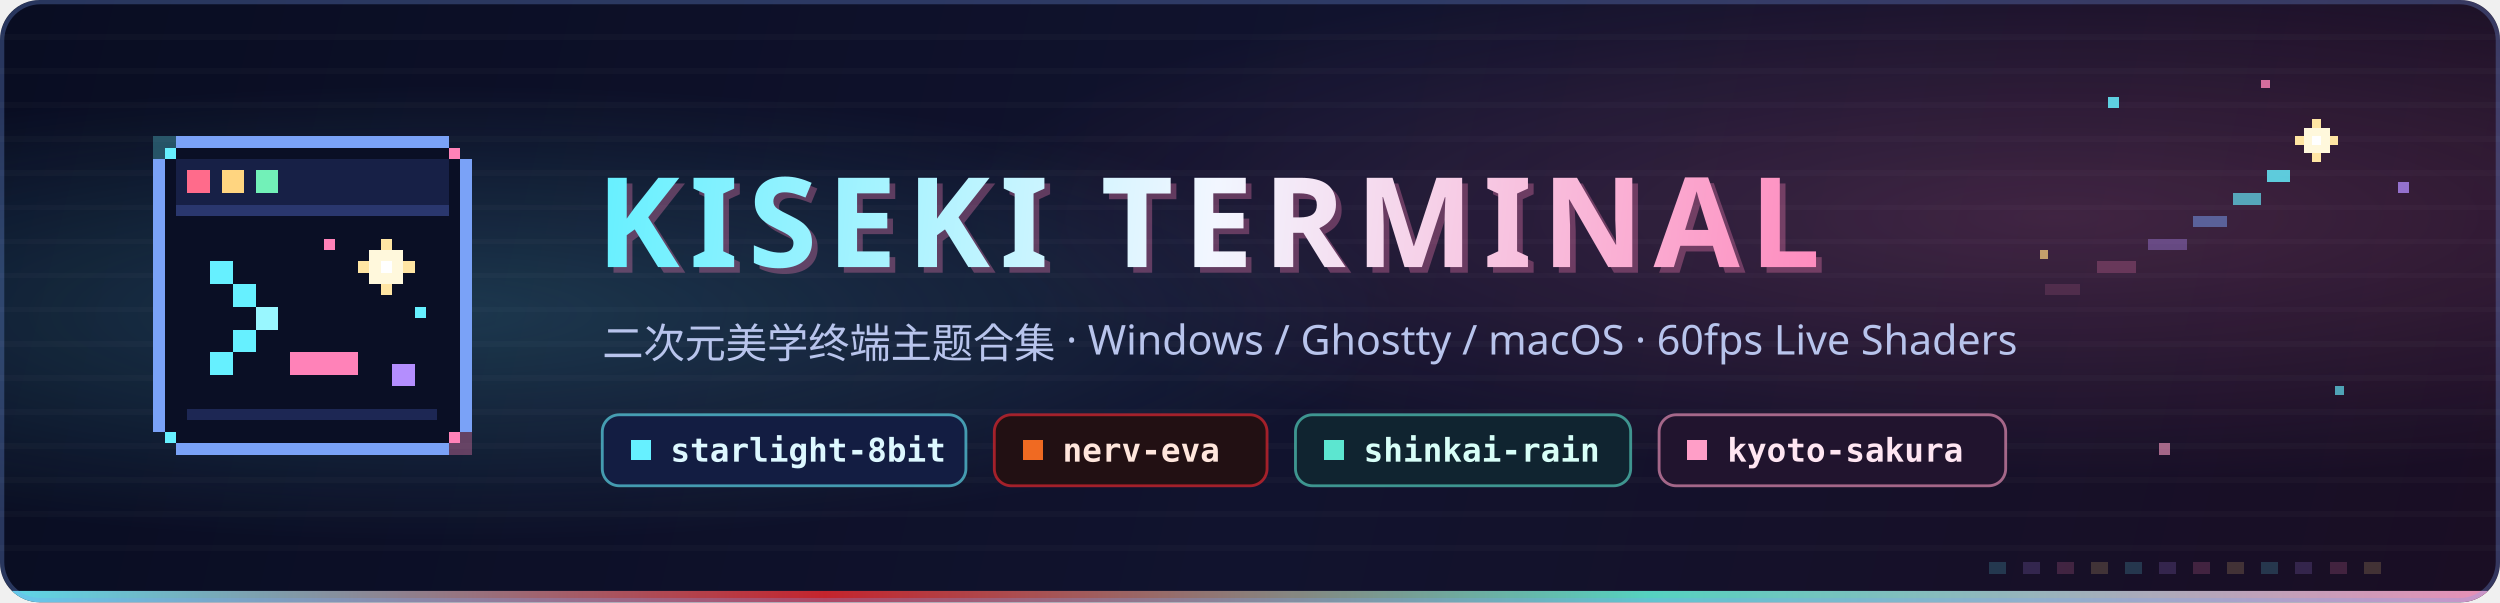
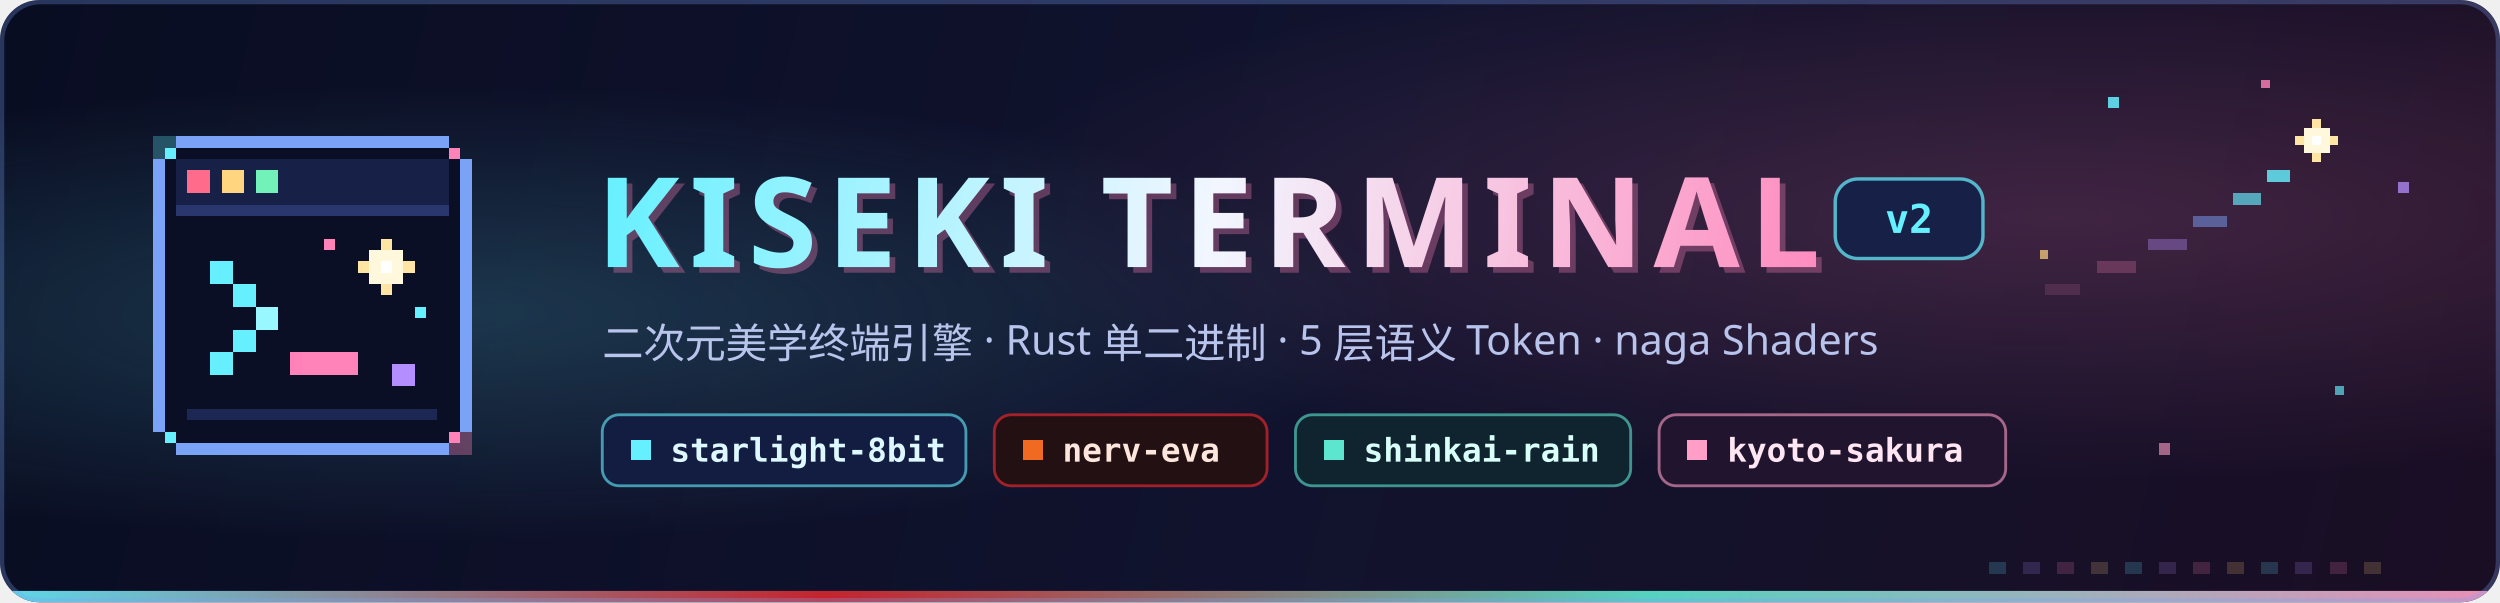
<svg xmlns="http://www.w3.org/2000/svg" viewBox="0 0 880 212" width="880" height="212" fill="none">
  <defs>
    <linearGradient id="bg" x1="0" y1="0" x2="880" y2="212" gradientUnits="userSpaceOnUse">
      <stop offset="0%" stop-color="#090D22" />
      <stop offset="52%" stop-color="#11132E" />
      <stop offset="100%" stop-color="#1A0E24" />
    </linearGradient>
    <radialGradient id="glowCyan" cx="0.18" cy="0.52" r="0.38">
      <stop offset="0%" stop-color="#66F0FF" stop-opacity="0.18" />
      <stop offset="100%" stop-color="#66F0FF" stop-opacity="0" />
    </radialGradient>
    <radialGradient id="glowPink" cx="0.82" cy="0.36" r="0.44">
      <stop offset="0%" stop-color="#FF82B8" stop-opacity="0.18" />
      <stop offset="100%" stop-color="#FF82B8" stop-opacity="0" />
    </radialGradient>
    <linearGradient id="titleGrad" x1="212" y1="54" x2="660" y2="104" gradientUnits="userSpaceOnUse">
      <stop offset="0%" stop-color="#66F0FF" />
      <stop offset="48%" stop-color="#F2F6FF" />
      <stop offset="100%" stop-color="#FF82B8" />
    </linearGradient>
    <linearGradient id="stripe" x1="0" y1="0" x2="880" y2="0" gradientUnits="userSpaceOnUse">
      <stop offset="0%" stop-color="#66F0FF" />
      <stop offset="33%" stop-color="#D8262E" />
      <stop offset="66%" stop-color="#5CE6D0" />
      <stop offset="100%" stop-color="#FF9EC7" />
    </linearGradient>
    <clipPath id="cardClip">
      <rect width="880" height="212" rx="14" />
    </clipPath>
  </defs>
  <g clip-path="url(#cardClip)">
    <rect width="880" height="212" fill="url(#bg)" />
    <rect width="880" height="212" fill="url(#glowCyan)" />
    <rect width="880" height="212" fill="url(#glowPink)" />
-     <g fill="#FFFFFF" fill-opacity="0.02" shape-rendering="crispEdges">
-       <rect y="12" width="880" height="2" />
-       <rect y="24" width="880" height="2" />
-       <rect y="36" width="880" height="2" />
-       <rect y="48" width="880" height="2" />
-       <rect y="60" width="880" height="2" />
-       <rect y="72" width="880" height="2" />
-       <rect y="84" width="880" height="2" />
-       <rect y="96" width="880" height="2" />
-       <rect y="108" width="880" height="2" />
-       <rect y="120" width="880" height="2" />
-       <rect y="132" width="880" height="2" />
-       <rect y="144" width="880" height="2" />
-       <rect y="156" width="880" height="2" />
-       <rect y="168" width="880" height="2" />
-       <rect y="180" width="880" height="2" />
-       <rect y="192" width="880" height="2" />
-     </g>
    <g shape-rendering="crispEdges">
      <rect x="742" y="34" width="4" height="4" fill="#66F0FF" fill-opacity="0.85" />
      <rect x="796" y="28" width="3" height="3" fill="#FF82B8" fill-opacity="0.8" />
      <rect x="844" y="64" width="4" height="4" fill="#B48EFE" fill-opacity="0.75" />
      <rect x="718" y="88" width="3" height="3" fill="#FFD580" fill-opacity="0.7" />
      <rect x="822" y="136" width="3" height="3" fill="#66F0FF" fill-opacity="0.65" />
      <rect x="760" y="156" width="4" height="4" fill="#FF9EC7" fill-opacity="0.6" />
      <rect x="814" y="42" width="3" height="15" fill="#FFE5A3" />
      <rect x="808" y="48" width="15" height="3" fill="#FFE5A3" />
      <rect x="811" y="45" width="9" height="9" fill="#FFF8DC" />
      <rect x="814" y="48" width="3" height="3" fill="#FFFFFF" />
      <rect x="798" y="60" width="8" height="4" fill="#66F0FF" fill-opacity="0.82" />
      <rect x="786" y="68" width="10" height="4" fill="#66F0FF" fill-opacity="0.65" />
      <rect x="772" y="76" width="12" height="4" fill="#7AA2F7" fill-opacity="0.50" />
      <rect x="756" y="84" width="14" height="4" fill="#B48EFE" fill-opacity="0.36" />
      <rect x="738" y="92" width="14" height="4" fill="#FF82B8" fill-opacity="0.24" />
      <rect x="720" y="100" width="12" height="4" fill="#FF82B8" fill-opacity="0.14" />
      <rect x="700" y="198" width="6" height="4" fill="#66F0FF" fill-opacity="0.18" />
      <rect x="712" y="198" width="6" height="4" fill="#B48EFE" fill-opacity="0.18" />
      <rect x="724" y="198" width="6" height="4" fill="#FF82B8" fill-opacity="0.18" />
      <rect x="736" y="198" width="6" height="4" fill="#FFD580" fill-opacity="0.18" />
      <rect x="748" y="198" width="6" height="4" fill="#66F0FF" fill-opacity="0.18" />
      <rect x="760" y="198" width="6" height="4" fill="#B48EFE" fill-opacity="0.18" />
      <rect x="772" y="198" width="6" height="4" fill="#FF82B8" fill-opacity="0.18" />
      <rect x="784" y="198" width="6" height="4" fill="#FFD580" fill-opacity="0.18" />
      <rect x="796" y="198" width="6" height="4" fill="#66F0FF" fill-opacity="0.18" />
      <rect x="808" y="198" width="6" height="4" fill="#B48EFE" fill-opacity="0.18" />
      <rect x="820" y="198" width="6" height="4" fill="#FF82B8" fill-opacity="0.18" />
      <rect x="832" y="198" width="6" height="4" fill="#FFD580" fill-opacity="0.18" />
    </g>
    <g transform="translate(46, 40) scale(4)" shape-rendering="crispEdges">
      <rect x="4" y="4" width="26" height="26" fill="#FF82B8" fill-opacity="0.34" />
      <rect x="2" y="2" width="26" height="26" fill="#66F0FF" fill-opacity="0.28" />
      <rect x="3" y="3" width="26" height="26" fill="#0A0F25" />
      <rect x="4" y="2" width="24" height="1" fill="#7AA2F7" />
      <rect x="4" y="29" width="24" height="1" fill="#7AA2F7" />
      <rect x="2" y="4" width="1" height="24" fill="#7AA2F7" />
      <rect x="29" y="4" width="1" height="24" fill="#7AA2F7" />
      <rect x="3" y="3" width="1" height="1" fill="#66F0FF" />
      <rect x="28" y="3" width="1" height="1" fill="#FF82B8" />
      <rect x="3" y="28" width="1" height="1" fill="#66F0FF" />
      <rect x="28" y="28" width="1" height="1" fill="#FF82B8" />
      <rect x="4" y="4" width="24" height="4" fill="#172046" />
      <rect x="5" y="5" width="2" height="2" fill="#FF6B8B" />
      <rect x="8" y="5" width="2" height="2" fill="#FFD580" />
      <rect x="11" y="5" width="2" height="2" fill="#72F1B8" />
      <rect x="4" y="8" width="24" height="1" fill="#2A376E" />
      <rect x="7" y="13" width="2" height="2" fill="#66F0FF" />
      <rect x="9" y="15" width="2" height="2" fill="#66F0FF" />
      <rect x="11" y="17" width="2" height="2" fill="#99F7FF" />
      <rect x="9" y="19" width="2" height="2" fill="#66F0FF" />
      <rect x="7" y="21" width="2" height="2" fill="#66F0FF" />
      <rect x="14" y="21" width="6" height="2" fill="#FF82B8" />
      <rect x="22" y="11" width="1" height="5" fill="#FFE5A3" />
      <rect x="20" y="13" width="5" height="1" fill="#FFE5A3" />
      <rect x="21" y="12" width="3" height="3" fill="#FFF8DC" />
      <rect x="22" y="13" width="1" height="1" fill="#FFFFFF" />
      <rect x="17" y="11" width="1" height="1" fill="#FF82B8" />
      <rect x="25" y="17" width="1" height="1" fill="#66F0FF" />
      <rect x="23" y="22" width="2" height="2" fill="#B48EFE" />
      <rect x="5" y="26" width="22" height="1" fill="#1D2754" />
    </g>
    <text x="212" y="96" font-family="'Segoe UI', system-ui, -apple-system, sans-serif" font-size="44" font-weight="800" letter-spacing="3.5" fill="#FF82B8" fill-opacity="0.32">KISEKI TERMINAL</text>
    <text x="210" y="94" font-family="'Segoe UI', system-ui, -apple-system, sans-serif" font-size="44" font-weight="800" letter-spacing="3.5" fill="url(#titleGrad)">KISEKI TERMINAL</text>
-     <text x="212" y="126" font-family="'Segoe UI', 'PingFang SC', 'Microsoft YaHei', system-ui, sans-serif" font-size="14.5" font-weight="500" fill="#B8C4EC">二次元美学终端主题合集 · Windows / Ghostty / macOS · 60fps Live Shaders</text>
+     <rect x="646" y="63" width="52" height="28" rx="8" fill="#172046" stroke="#66F0FF" stroke-opacity="0.72" stroke-width="1.2" />
+     <text x="672" y="82" text-anchor="middle" font-family="Consolas, 'Cascadia Mono', monospace" font-size="14" font-weight="800" fill="#66F0FF">v2</text>
+     <text x="212" y="126" font-family="'Segoe UI', 'PingFang SC', 'Microsoft YaHei', system-ui, sans-serif" font-size="14.5" font-weight="500" fill="#B8C4EC">二次元美学终端引擎 · Rust 单二进制 · 5 层语义 Token · naga Shaders</text>
    <g transform="translate(212, 146)" font-family="Consolas, 'Cascadia Mono', monospace" font-size="11.5" font-weight="600">
      <rect x="0" y="0" width="128" height="25" rx="6" fill="#131D42" stroke="#66F0FF" stroke-opacity="0.6" />
      <rect x="10" y="9" width="7" height="7" fill="#66F0FF" shape-rendering="crispEdges" />
      <text x="24" y="16.5" fill="#DDF8FF">starlight-8bit</text>
      <rect x="138" y="0" width="96" height="25" rx="6" fill="#221013" stroke="#D8262E" stroke-opacity="0.72" />
      <rect x="148" y="9" width="7" height="7" fill="#F06A22" shape-rendering="crispEdges" />
      <text x="162" y="16.5" fill="#FFE6DC">nerv-eva</text>
      <rect x="244" y="0" width="118" height="25" rx="6" fill="#102430" stroke="#5CE6D0" stroke-opacity="0.6" />
      <rect x="254" y="9" width="7" height="7" fill="#5CE6D0" shape-rendering="crispEdges" />
      <text x="268" y="16.5" fill="#D8FFF8">shinkai-rain</text>
      <rect x="372" y="0" width="122" height="25" rx="6" fill="#21142E" stroke="#FF9EC7" stroke-opacity="0.6" />
      <rect x="382" y="9" width="7" height="7" fill="#FF9EC7" shape-rendering="crispEdges" />
      <text x="396" y="16.5" fill="#FFE6F2">kyoto-sakura</text>
    </g>
    <rect x="0" y="208" width="880" height="4" fill="url(#stripe)" opacity="0.9" />
  </g>
  <rect x="0.75" y="0.75" width="878.5" height="210.5" rx="13.5" stroke="#7AA2F7" stroke-opacity="0.28" stroke-width="1.5" />
</svg>
